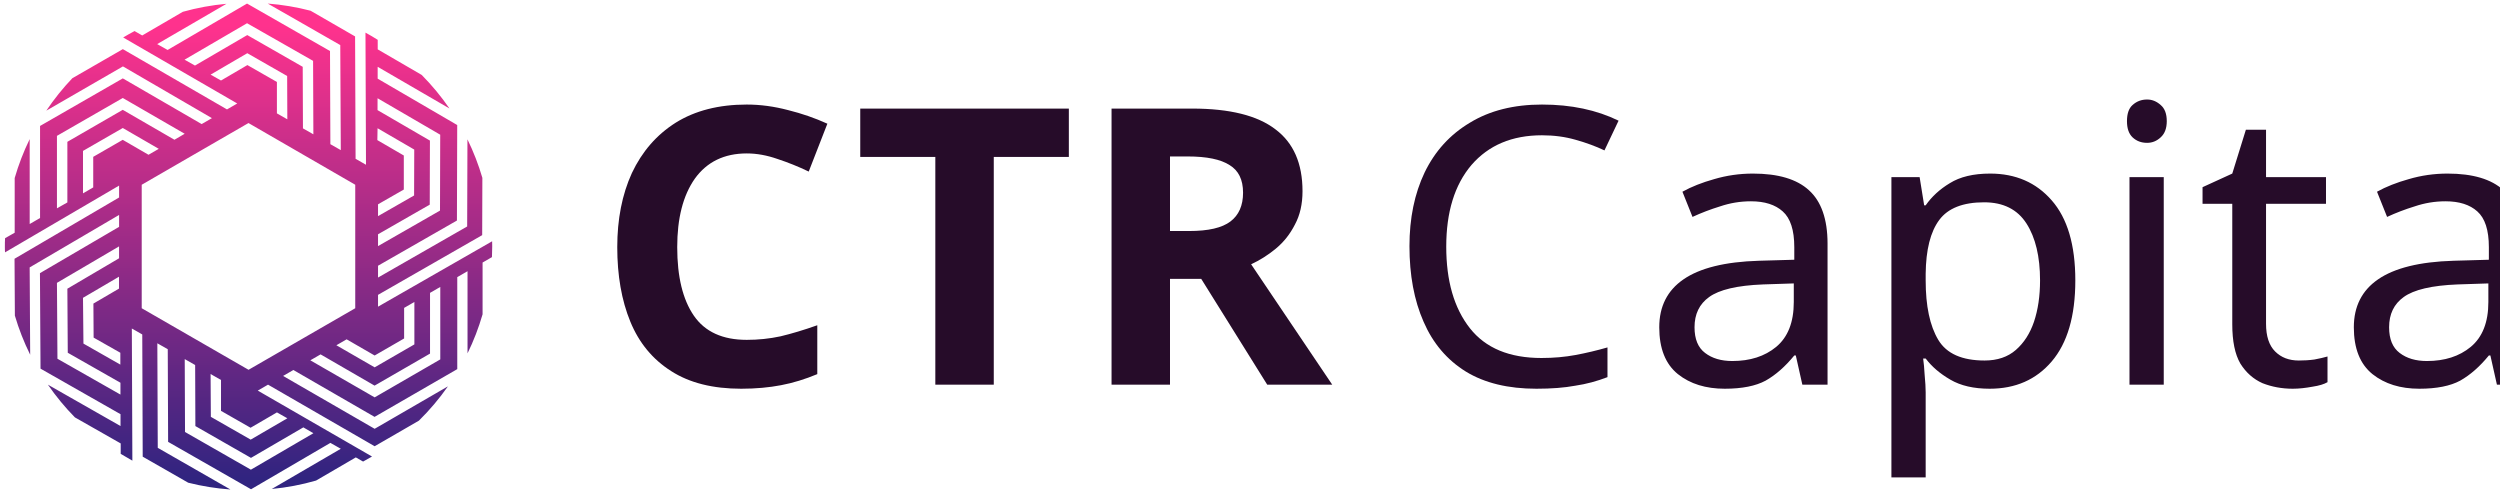
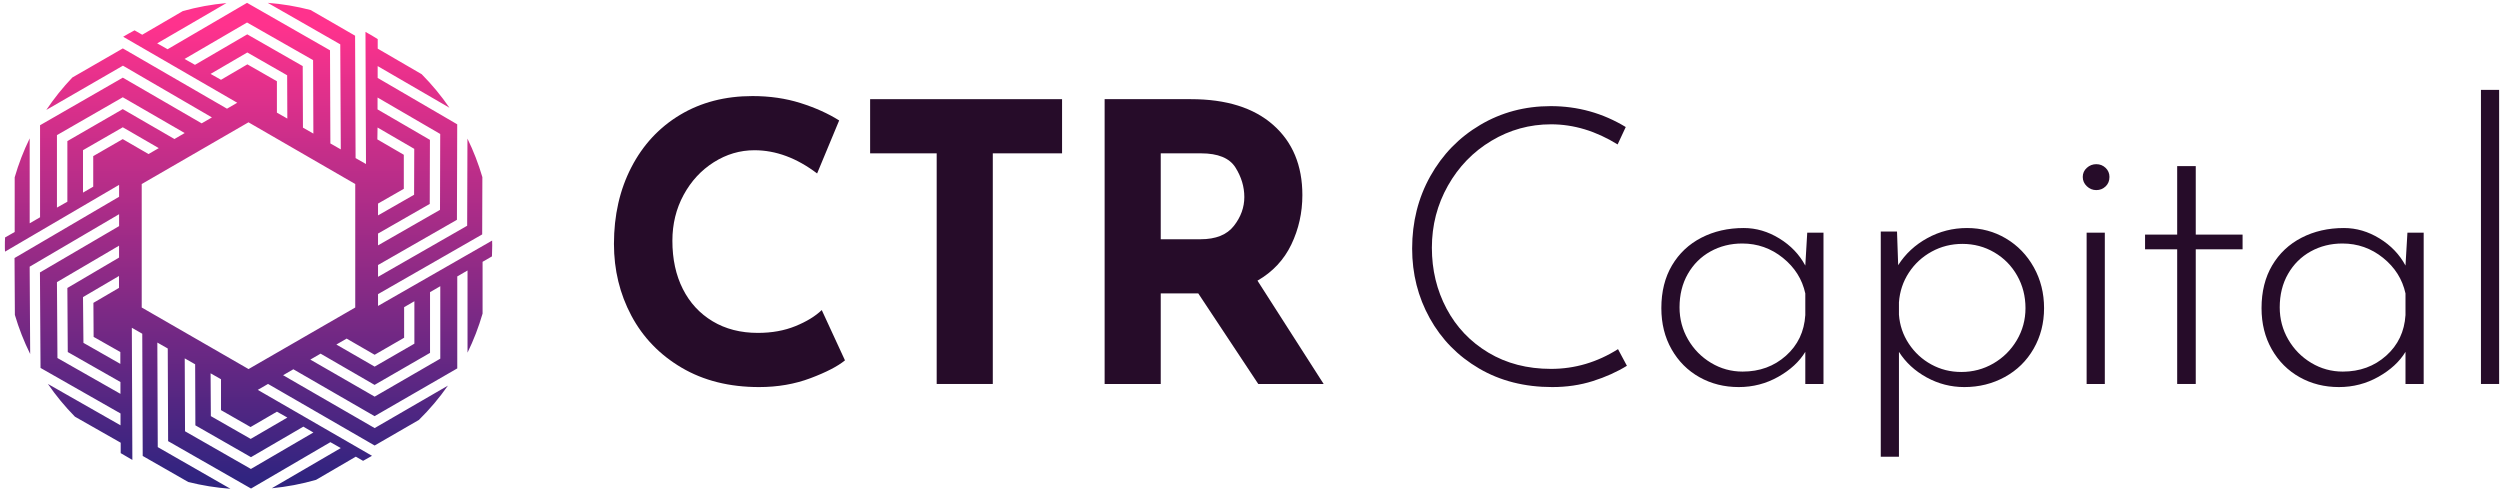
- <svg xmlns="http://www.w3.org/2000/svg" width="100%" height="100%" viewBox="0 0 455 90" version="1.1" xml:space="preserve" style="fill-rule:evenodd;clip-rule:evenodd;stroke-linejoin:round;stroke-miterlimit:1.414;">
+ <svg xmlns="http://www.w3.org/2000/svg" width="100%" height="100%" viewBox="0 0 455 89" version="1.1" xml:space="preserve" style="fill-rule:evenodd;clip-rule:evenodd;stroke-linejoin:round;stroke-miterlimit:1.414;">
  <g>
-     <path d="M61.929,8.203l0.095,19.119l-1.896,-1.081l-0.066,-16.953l-15.099,-8.64l-14.46,8.446l-1.896,-1.071l12.607,-7.332c-2.685,0.241 -5.343,0.729 -7.939,1.455l-7.389,4.308l-1.397,-0.801c-0.702,0.375 -1.394,0.758 -2.072,1.166l20.759,12.014l-1.863,1.081l-18.957,-10.972l-9.19,5.294c-1.744,1.831 -3.329,3.806 -4.739,5.905l13.948,-8.057l16.194,9.417l-1.867,1.081l-14.351,-8.318l-15.061,8.659l0,16.753l-1.887,1.096l0,-15.455c-1.112,2.279 -2.025,4.649 -2.73,7.085l0,9.953l-1.748,0.99c-0.038,0.502 -0.038,1 -0.038,1.502c0,0.365 0,0.72 0.028,1.081l20.759,-12.152l0,2.166l-19.029,11.151l0.062,10.356c0.721,2.446 1.654,4.824 2.786,7.109l-0.094,-15.891l16.275,-9.55l0,2.167l-14.403,8.43l0.104,17.38l14.559,8.288l0,2.157l-13.217,-7.531c1.463,2.124 3.109,4.118 4.919,5.958l8.331,4.738l0,1.897c0.697,0.426 1.422,0.848 2.123,1.236l-0.095,-24.047l1.897,1.081l0.08,22.241l8.28,4.74c2.521,0.637 5.093,1.051 7.687,1.236l-13.228,-7.583l-0.075,-19.028l1.895,1.081l0.067,16.862l15.09,8.626l14.44,-8.441l1.896,1.071l-12.56,7.317c2.728,-0.258 5.425,-0.771 8.057,-1.53l7.238,-4.218l1.322,0.758c0.546,-0.294 1.088,-0.599 1.625,-0.915l-20.791,-11.999l1.867,-1.081l19.403,11.208l8.056,-4.658c1.948,-1.915 3.715,-4.004 5.28,-6.242l-13.336,7.725l-16.663,-9.621l1.867,-1.08l14.782,8.531l15.051,-8.692l0,-16.74l1.868,-1.08l0,14.952c1.116,-2.286 2.033,-4.665 2.739,-7.109l0,-9.421l1.707,-0.986c0.028,-0.649 0.047,-1.293 0.047,-1.948c0.009,-0.313 -0.01,-0.626 -0.015,-0.934l-20.767,11.901l0,-2.152l18.957,-10.867l0.033,-10.426c-0.704,-2.409 -1.613,-4.754 -2.716,-7.01l-0.051,15.858l-16.223,9.298l0,-2.151l14.36,-8.228l0.052,-17.379l-14.479,-8.44l0,-2.157l13.067,7.583c-1.499,-2.181 -3.19,-4.224 -5.052,-6.104l-8.005,-4.654l0,-1.735c-0.73,-0.473 -1.469,-0.895 -2.227,-1.313l0.094,24.048l-1.895,-1.081l-0.09,-22.275l-8.104,-4.677c-2.555,-0.666 -5.164,-1.102 -7.796,-1.304l13.203,7.555Zm-28.341,2.659l11.375,-6.635l12.018,6.848l0.053,13.369l-1.897,-1.08l-0.042,-11.204l-10.095,-5.777l-9.516,5.55l-1.896,-1.071Zm4.739,2.72l6.683,-3.9l7.251,4.151l0.033,7.882l-1.896,-1.081l0,-5.715l-5.374,-3.076l-4.801,2.811l-1.896,-1.072Zm-27.962,11.142l11.982,-6.891l11.265,6.512l-1.863,1.09l-9.408,-5.446l-10.08,5.82l0,11.034l-1.896,1.071l0,-13.19Zm58.436,17.915l9.412,-5.394l0.034,-11.658l-9.536,-5.545l0.005,-2.162l11.403,6.636l-0.039,13.81l-11.279,6.464l0,-2.151Zm-43.009,13.459l0,-22.474l19.431,-11.231l19.431,11.231l0,22.474l-19.417,11.204l-19.445,-11.204Zm-10.687,-28.634l7.242,-4.167l6.549,3.792l-1.867,1.08l-4.692,-2.72l-5.37,3.095l0,5.564l-1.862,1.081l0,-7.725Zm53.696,9.72l4.692,-2.688l0,-6.194l-4.815,-2.801l0.038,-2.161l6.677,3.882l-0.028,8.355l-6.564,3.758l0,-2.151Zm-58.346,28.108l-0.09,-13.815l11.304,-6.635l0,2.166l-9.408,5.536l0.072,11.658l9.587,5.455l0,2.157l-11.465,-6.522Zm4.731,-2.758l-0.081,-8.332l6.554,-3.843l0,2.166l-4.659,2.725l0.038,6.194l4.863,2.758l0,2.157l-6.715,-3.825Zm63.079,1.82l0,-11.052l1.867,-1.081l0,13.188l-11.947,6.912l-11.706,-6.744l1.867,-1.081l9.825,5.687l10.094,-5.829Zm-4.715,-2.754l0,-5.563l1.867,-1.081l0,7.725l-7.232,4.175l-6.967,-4.019l1.868,-1.08l5.099,2.943l5.365,-3.1Zm-39.876,17.024l-0.053,-13.27l1.896,1.08l0.042,11.11l10.119,5.791l9.531,-5.554l1.829,1.066l-11.375,6.635l-11.989,-6.858Zm4.7,-2.758l-0.047,-7.792l1.896,1.081l0,5.621l5.379,3.075l4.801,-2.795l1.895,1.071l-6.672,3.886l-7.252,-4.147Z" style="fill:url(#_Linear1);fill-rule:nonzero;" />
+     <path d="M61.929,8.071l0.095,19.119l-1.896,-1.081l-0.066,-16.953l-15.099,-8.639l-14.46,8.445l-1.896,-1.071l12.607,-7.332c-2.685,0.242 -5.343,0.729 -7.939,1.455l-7.389,4.308l-1.397,-0.801c-0.702,0.375 -1.394,0.759 -2.072,1.167l20.759,12.013l-1.863,1.081l-18.957,-10.972l-9.19,5.294c-1.744,1.831 -3.329,3.806 -4.739,5.905l13.948,-8.056l16.194,9.417l-1.867,1.08l-14.351,-8.317l-15.061,8.658l0,16.754l-1.887,1.095l0,-15.455c-1.112,2.279 -2.025,4.649 -2.73,7.085l0,9.953l-1.748,0.99c-0.038,0.502 -0.038,1 -0.038,1.502c0,0.366 0,0.721 0.028,1.081l20.759,-12.152l0,2.167l-19.029,11.151l0.062,10.355c0.721,2.446 1.654,4.825 2.786,7.109l-0.094,-15.891l16.275,-9.55l0,2.167l-14.403,8.43l0.104,17.38l14.559,8.288l0,2.157l-13.217,-7.531c1.463,2.125 3.109,4.118 4.919,5.958l8.331,4.739l0,1.896c0.697,0.426 1.422,0.848 2.123,1.236l-0.095,-24.047l1.897,1.081l0.08,22.242l8.28,4.739c2.521,0.637 5.093,1.051 7.687,1.236l-13.228,-7.582l-0.075,-19.029l1.895,1.081l0.067,16.862l15.09,8.626l14.44,-8.44l1.896,1.071l-12.56,7.317c2.728,-0.259 5.425,-0.771 8.057,-1.531l7.238,-4.218l1.322,0.758c0.546,-0.294 1.088,-0.598 1.625,-0.914l-20.791,-12l1.867,-1.081l19.403,11.208l8.056,-4.658c1.948,-1.915 3.715,-4.004 5.28,-6.242l-13.336,7.726l-16.663,-9.622l1.867,-1.08l14.782,8.531l15.051,-8.692l0,-16.739l1.868,-1.081l0,14.952c1.116,-2.286 2.033,-4.664 2.739,-7.108l0,-9.422l1.707,-0.986c0.028,-0.649 0.047,-1.293 0.047,-1.948c0.009,-0.313 -0.01,-0.625 -0.015,-0.933l-20.767,11.9l0,-2.152l18.957,-10.867l0.033,-10.426c-0.704,-2.409 -1.613,-4.754 -2.716,-7.01l-0.051,15.858l-16.223,9.298l0,-2.151l14.36,-8.228l0.052,-17.379l-14.479,-8.44l0,-2.157l13.067,7.584c-1.499,-2.182 -3.19,-4.224 -5.052,-6.104l-8.005,-4.654l0,-1.736c-0.73,-0.473 -1.469,-0.895 -2.227,-1.312l0.094,24.047l-1.895,-1.081l-0.09,-22.274l-8.104,-4.678c-2.555,-0.665 -5.164,-1.102 -7.796,-1.303l13.203,7.554Zm-28.341,2.659l11.375,-6.635l12.018,6.848l0.053,13.37l-1.897,-1.08l-0.042,-11.205l-10.095,-5.777l-9.516,5.55l-1.896,-1.071Zm4.739,2.72l6.683,-3.9l7.251,4.151l0.033,7.882l-1.896,-1.081l0,-5.715l-5.374,-3.076l-4.801,2.811l-1.896,-1.072Zm-27.962,11.143l11.982,-6.892l11.265,6.512l-1.863,1.09l-9.408,-5.445l-10.08,5.82l0,11.033l-1.896,1.071l0,-13.189Zm58.436,17.914l9.412,-5.394l0.034,-11.658l-9.536,-5.545l0.005,-2.161l11.403,6.635l-0.039,13.81l-11.279,6.464l0,-2.151Zm-43.009,13.459l0,-22.473l19.431,-11.232l19.431,11.232l0,22.473l-19.417,11.204l-19.445,-11.204Zm-10.687,-28.634l7.242,-4.166l6.549,3.791l-1.867,1.081l-4.692,-2.721l-5.37,3.095l0,5.564l-1.862,1.081l0,-7.725Zm53.696,9.72l4.692,-2.687l0,-6.195l-4.815,-2.801l0.038,-2.161l6.677,3.882l-0.028,8.355l-6.564,3.758l0,-2.151Zm-58.346,28.108l-0.09,-13.815l11.304,-6.635l0,2.166l-9.408,5.536l0.072,11.658l9.587,5.455l0,2.157l-11.465,-6.522Zm4.731,-2.758l-0.081,-8.331l6.554,-3.844l0,2.166l-4.659,2.725l0.038,6.194l4.863,2.758l0,2.157l-6.715,-3.825Zm63.079,1.82l0,-11.052l1.867,-1.08l0,13.187l-11.947,6.912l-11.706,-6.744l1.867,-1.081l9.825,5.687l10.094,-5.829Zm-4.715,-2.753l0,-5.564l1.867,-1.081l0,7.725l-7.232,4.175l-6.967,-4.018l1.868,-1.081l5.099,2.943l5.365,-3.099Zm-39.876,17.023l-0.053,-13.27l1.896,1.081l0.042,11.109l10.119,5.791l9.531,-5.554l1.829,1.066l-11.375,6.635l-11.989,-6.858Zm4.7,-2.758l-0.047,-7.792l1.896,1.081l0,5.621l5.379,3.076l4.801,-2.796l1.895,1.071l-6.672,3.886l-7.252,-4.147Z" style="fill:url(#_Linear1);fill-rule:nonzero;" />
    <g>
-       <g transform="matrix(5.86903,0,0,5.86903,-1443.8,-1658.07)">
-         <text x="264.442px" y="294.441px" style="font-family:'JosefinSans-Bold', 'Josefin Sans';font-weight:700;font-size:12px;fill:#260c29;">C<tspan x="272.446px 279.118px " y="294.441px 294.441px ">TR</tspan>
-         </text>
-         <text x="288.978px" y="294.441px" style="font-family:'JosefinSans-Light', 'Josefin Sans';font-weight:300;font-size:12px;fill:#260c29;">C<tspan x="296.91px 303.258px 309.642px 311.982px 315.522px 321.87px " y="294.441px 294.441px 294.441px 294.441px 294.441px 294.441px ">apital</tspan>
-         </text>
+       <g transform="matrix(5.86903,0,0,5.86903,-1443.8,-1658.2)">
+         <path d="M272.206,293.709c-0.224,0.184 -0.58,0.368 -1.068,0.552c-0.488,0.184 -1.02,0.276 -1.596,0.276c-0.92,0 -1.72,-0.2 -2.4,-0.6c-0.68,-0.4 -1.2,-0.938 -1.56,-1.614c-0.36,-0.676 -0.54,-1.418 -0.54,-2.226c0,-0.888 0.18,-1.68 0.54,-2.376c0.36,-0.696 0.864,-1.238 1.512,-1.626c0.648,-0.388 1.396,-0.582 2.244,-0.582c0.536,0 1.032,0.072 1.488,0.216c0.456,0.144 0.856,0.324 1.2,0.54l-0.684,1.644c-0.632,-0.48 -1.28,-0.72 -1.944,-0.72c-0.448,0 -0.868,0.124 -1.26,0.372c-0.392,0.248 -0.704,0.586 -0.936,1.014c-0.232,0.428 -0.348,0.902 -0.348,1.422c0,0.568 0.108,1.066 0.324,1.494c0.216,0.428 0.524,0.762 0.924,1.002c0.4,0.24 0.868,0.36 1.404,0.36c0.432,0 0.82,-0.07 1.164,-0.21c0.344,-0.14 0.616,-0.306 0.816,-0.498l0.72,1.56Z" style="fill:#260c29;fill-rule:nonzero;" />
+         <path d="M278.938,285.609l0,1.68l-2.148,0l0,7.152l-1.74,0l0,-7.152l-2.064,0l0,-1.68l5.952,0Z" style="fill:#260c29;fill-rule:nonzero;" />
+         <path d="M285.022,294.441l-1.86,-2.808l-1.164,0l0,2.808l-1.74,0l0,-8.832l2.676,0c1.096,0 1.946,0.266 2.55,0.798c0.604,0.532 0.906,1.258 0.906,2.178c0,0.544 -0.114,1.054 -0.342,1.53c-0.228,0.476 -0.578,0.85 -1.05,1.122l2.052,3.204l-2.028,0Zm-3.024,-4.488l1.236,0c0.472,0 0.816,-0.138 1.032,-0.414c0.216,-0.276 0.324,-0.574 0.324,-0.894c0,-0.32 -0.092,-0.626 -0.276,-0.918c-0.184,-0.292 -0.54,-0.438 -1.068,-0.438l-1.248,0l0,2.664Z" style="fill:#260c29;fill-rule:nonzero;" />
+         <path d="M296.454,293.877c-0.312,0.192 -0.664,0.35 -1.056,0.474c-0.392,0.124 -0.812,0.186 -1.26,0.186c-0.856,0 -1.612,-0.192 -2.268,-0.576c-0.656,-0.384 -1.166,-0.904 -1.53,-1.56c-0.364,-0.656 -0.546,-1.376 -0.546,-2.16c0,-0.824 0.188,-1.572 0.564,-2.244c0.376,-0.672 0.892,-1.202 1.548,-1.59c0.656,-0.388 1.384,-0.582 2.184,-0.582c0.84,0 1.616,0.216 2.328,0.648l-0.252,0.54c-0.672,-0.416 -1.36,-0.624 -2.064,-0.624c-0.664,0 -1.28,0.17 -1.848,0.51c-0.568,0.34 -1.018,0.804 -1.35,1.392c-0.332,0.588 -0.498,1.23 -0.498,1.926c0,0.688 0.152,1.318 0.456,1.89c0.304,0.572 0.736,1.026 1.296,1.362c0.56,0.336 1.208,0.504 1.944,0.504c0.736,0 1.428,-0.204 2.076,-0.612l0.276,0.516Z" style="fill:#260c29;fill-rule:nonzero;" />
+         <path d="M302.55,289.749l0,4.692l-0.564,0l0,-0.996c-0.184,0.304 -0.464,0.562 -0.84,0.774c-0.376,0.212 -0.784,0.318 -1.224,0.318c-0.448,0 -0.854,-0.102 -1.218,-0.306c-0.364,-0.204 -0.652,-0.492 -0.864,-0.864c-0.212,-0.372 -0.318,-0.798 -0.318,-1.278c0,-0.512 0.11,-0.954 0.33,-1.326c0.22,-0.372 0.524,-0.658 0.912,-0.858c0.388,-0.2 0.826,-0.3 1.314,-0.3c0.384,0 0.752,0.108 1.104,0.324c0.352,0.216 0.62,0.496 0.804,0.84l0.06,-1.02l0.504,0Zm-2.508,4.308c0.528,0 0.976,-0.164 1.344,-0.492c0.368,-0.328 0.568,-0.748 0.6,-1.26l0,-0.672c-0.096,-0.44 -0.328,-0.808 -0.696,-1.104c-0.368,-0.296 -0.788,-0.444 -1.26,-0.444c-0.36,0 -0.688,0.082 -0.984,0.246c-0.296,0.164 -0.53,0.396 -0.702,0.696c-0.172,0.3 -0.258,0.646 -0.258,1.038c0,0.36 0.088,0.692 0.264,0.996c0.176,0.304 0.414,0.546 0.714,0.726c0.3,0.18 0.626,0.27 0.978,0.27Z" style="fill:#260c29;fill-rule:nonzero;" />
+         <path d="M307.002,289.605c0.44,0 0.842,0.108 1.206,0.324c0.364,0.216 0.652,0.514 0.864,0.894c0.212,0.38 0.318,0.802 0.318,1.266c0,0.464 -0.108,0.884 -0.324,1.26c-0.216,0.376 -0.514,0.668 -0.894,0.876c-0.38,0.208 -0.798,0.312 -1.254,0.312c-0.416,0 -0.806,-0.1 -1.17,-0.3c-0.364,-0.2 -0.65,-0.464 -0.858,-0.792l0,3.252l-0.564,0l0,-6.984l0.504,0l0.036,1.044c0.224,-0.352 0.526,-0.632 0.906,-0.84c0.38,-0.208 0.79,-0.312 1.23,-0.312Zm-0.18,4.464c0.36,0 0.692,-0.088 0.996,-0.264c0.304,-0.176 0.546,-0.416 0.726,-0.72c0.18,-0.304 0.27,-0.636 0.27,-0.996c0,-0.368 -0.086,-0.704 -0.258,-1.008c-0.172,-0.304 -0.408,-0.544 -0.708,-0.72c-0.3,-0.176 -0.63,-0.264 -0.99,-0.264c-0.344,0 -0.662,0.08 -0.954,0.24c-0.292,0.16 -0.528,0.378 -0.708,0.654c-0.18,0.276 -0.282,0.582 -0.306,0.918l0,0.384c0.024,0.328 0.126,0.628 0.306,0.9c0.18,0.272 0.412,0.486 0.696,0.642c0.284,0.156 0.594,0.234 0.93,0.234Z" style="fill:#260c29;fill-rule:nonzero;" />
+         <path d="M311.274,289.749l0,4.692l-0.564,0l0,-4.692l0.564,0Zm-0.684,-1.728c0,-0.112 0.042,-0.206 0.126,-0.282c0.084,-0.076 0.182,-0.114 0.294,-0.114c0.112,0 0.208,0.038 0.288,0.114c0.08,0.076 0.12,0.17 0.12,0.282c0,0.12 -0.04,0.218 -0.12,0.294c-0.08,0.076 -0.176,0.114 -0.288,0.114c-0.112,0 -0.21,-0.04 -0.294,-0.12c-0.084,-0.08 -0.126,-0.176 -0.126,-0.288Z" style="fill:#260c29;fill-rule:nonzero;" />
+         <path d="M314.094,287.685l0,2.124l1.452,0l0,0.456l-1.452,0l0,4.176l-0.576,0l0,-4.176l-0.996,0l0,-0.456l0.996,0l0,-2.124l0.576,0Z" style="fill:#260c29;fill-rule:nonzero;" />
+         <path d="M321.162,289.749l0,4.692l-0.564,0l0,-0.996c-0.184,0.304 -0.464,0.562 -0.84,0.774c-0.376,0.212 -0.784,0.318 -1.224,0.318c-0.448,0 -0.854,-0.102 -1.218,-0.306c-0.364,-0.204 -0.652,-0.492 -0.864,-0.864c-0.212,-0.372 -0.318,-0.798 -0.318,-1.278c0,-0.512 0.11,-0.954 0.33,-1.326c0.22,-0.372 0.524,-0.658 0.912,-0.858c0.388,-0.2 0.826,-0.3 1.314,-0.3c0.384,0 0.752,0.108 1.104,0.324c0.352,0.216 0.62,0.496 0.804,0.84l0.06,-1.02l0.504,0Zm-2.508,4.308c0.528,0 0.976,-0.164 1.344,-0.492c0.368,-0.328 0.568,-0.748 0.6,-1.26l0,-0.672c-0.096,-0.44 -0.328,-0.808 -0.696,-1.104c-0.368,-0.296 -0.788,-0.444 -1.26,-0.444c-0.36,0 -0.688,0.082 -0.984,0.246c-0.296,0.164 -0.53,0.396 -0.702,0.696c-0.172,0.3 -0.258,0.646 -0.258,1.038c0,0.36 0.088,0.692 0.264,0.996c0.176,0.304 0.414,0.546 0.714,0.726c0.3,0.18 0.626,0.27 0.978,0.27Z" style="fill:#260c29;fill-rule:nonzero;" />
+         <rect x="322.938" y="285.321" width="0.564" height="9.12" style="fill:#260c29;fill-rule:nonzero;" />
      </g>
    </g>
  </g>
  <defs>
-     <linearGradient id="_Linear1" x1="0" y1="0" x2="1" y2="0" gradientUnits="userSpaceOnUse" gradientTransform="matrix(0,-82.274,-82.274,-0,45.2362,87.0078)">
+     <linearGradient id="_Linear1" x1="0" y1="0" x2="1" y2="0" gradientUnits="userSpaceOnUse" gradientTransform="matrix(0,-82.274,-82.274,-0,45.2362,86.876)">
      <stop offset="0" style="stop-color:#312480;stop-opacity:1" />
      <stop offset="1" style="stop-color:#ff328d;stop-opacity:1" />
    </linearGradient>
  </defs>
</svg>
